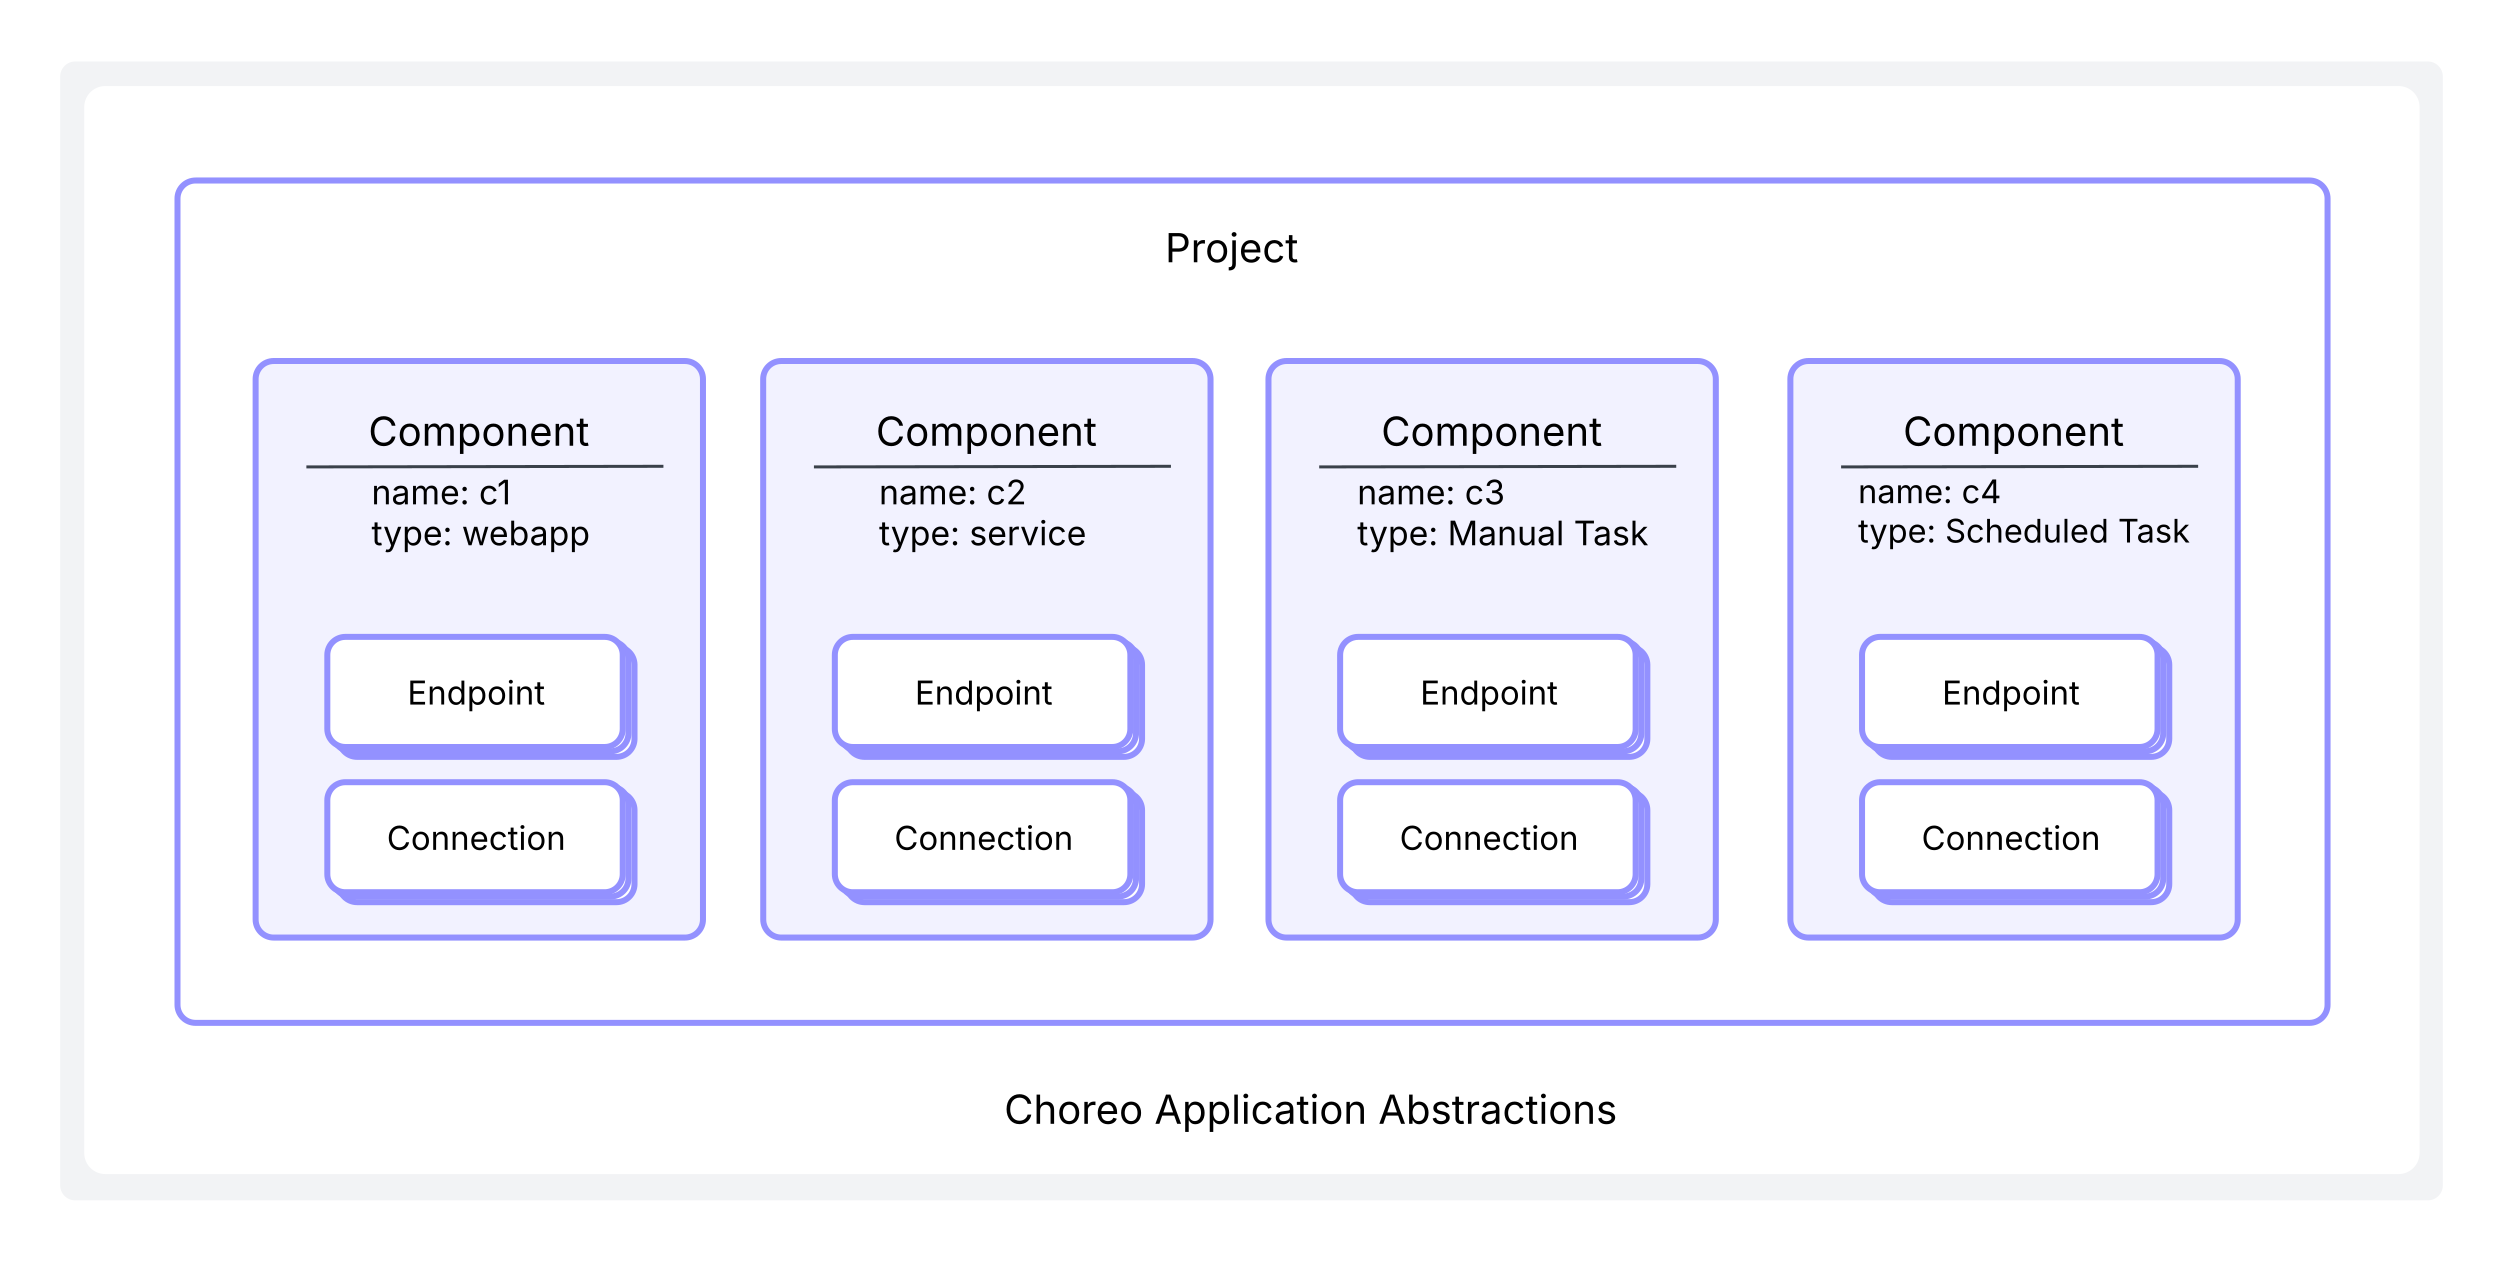
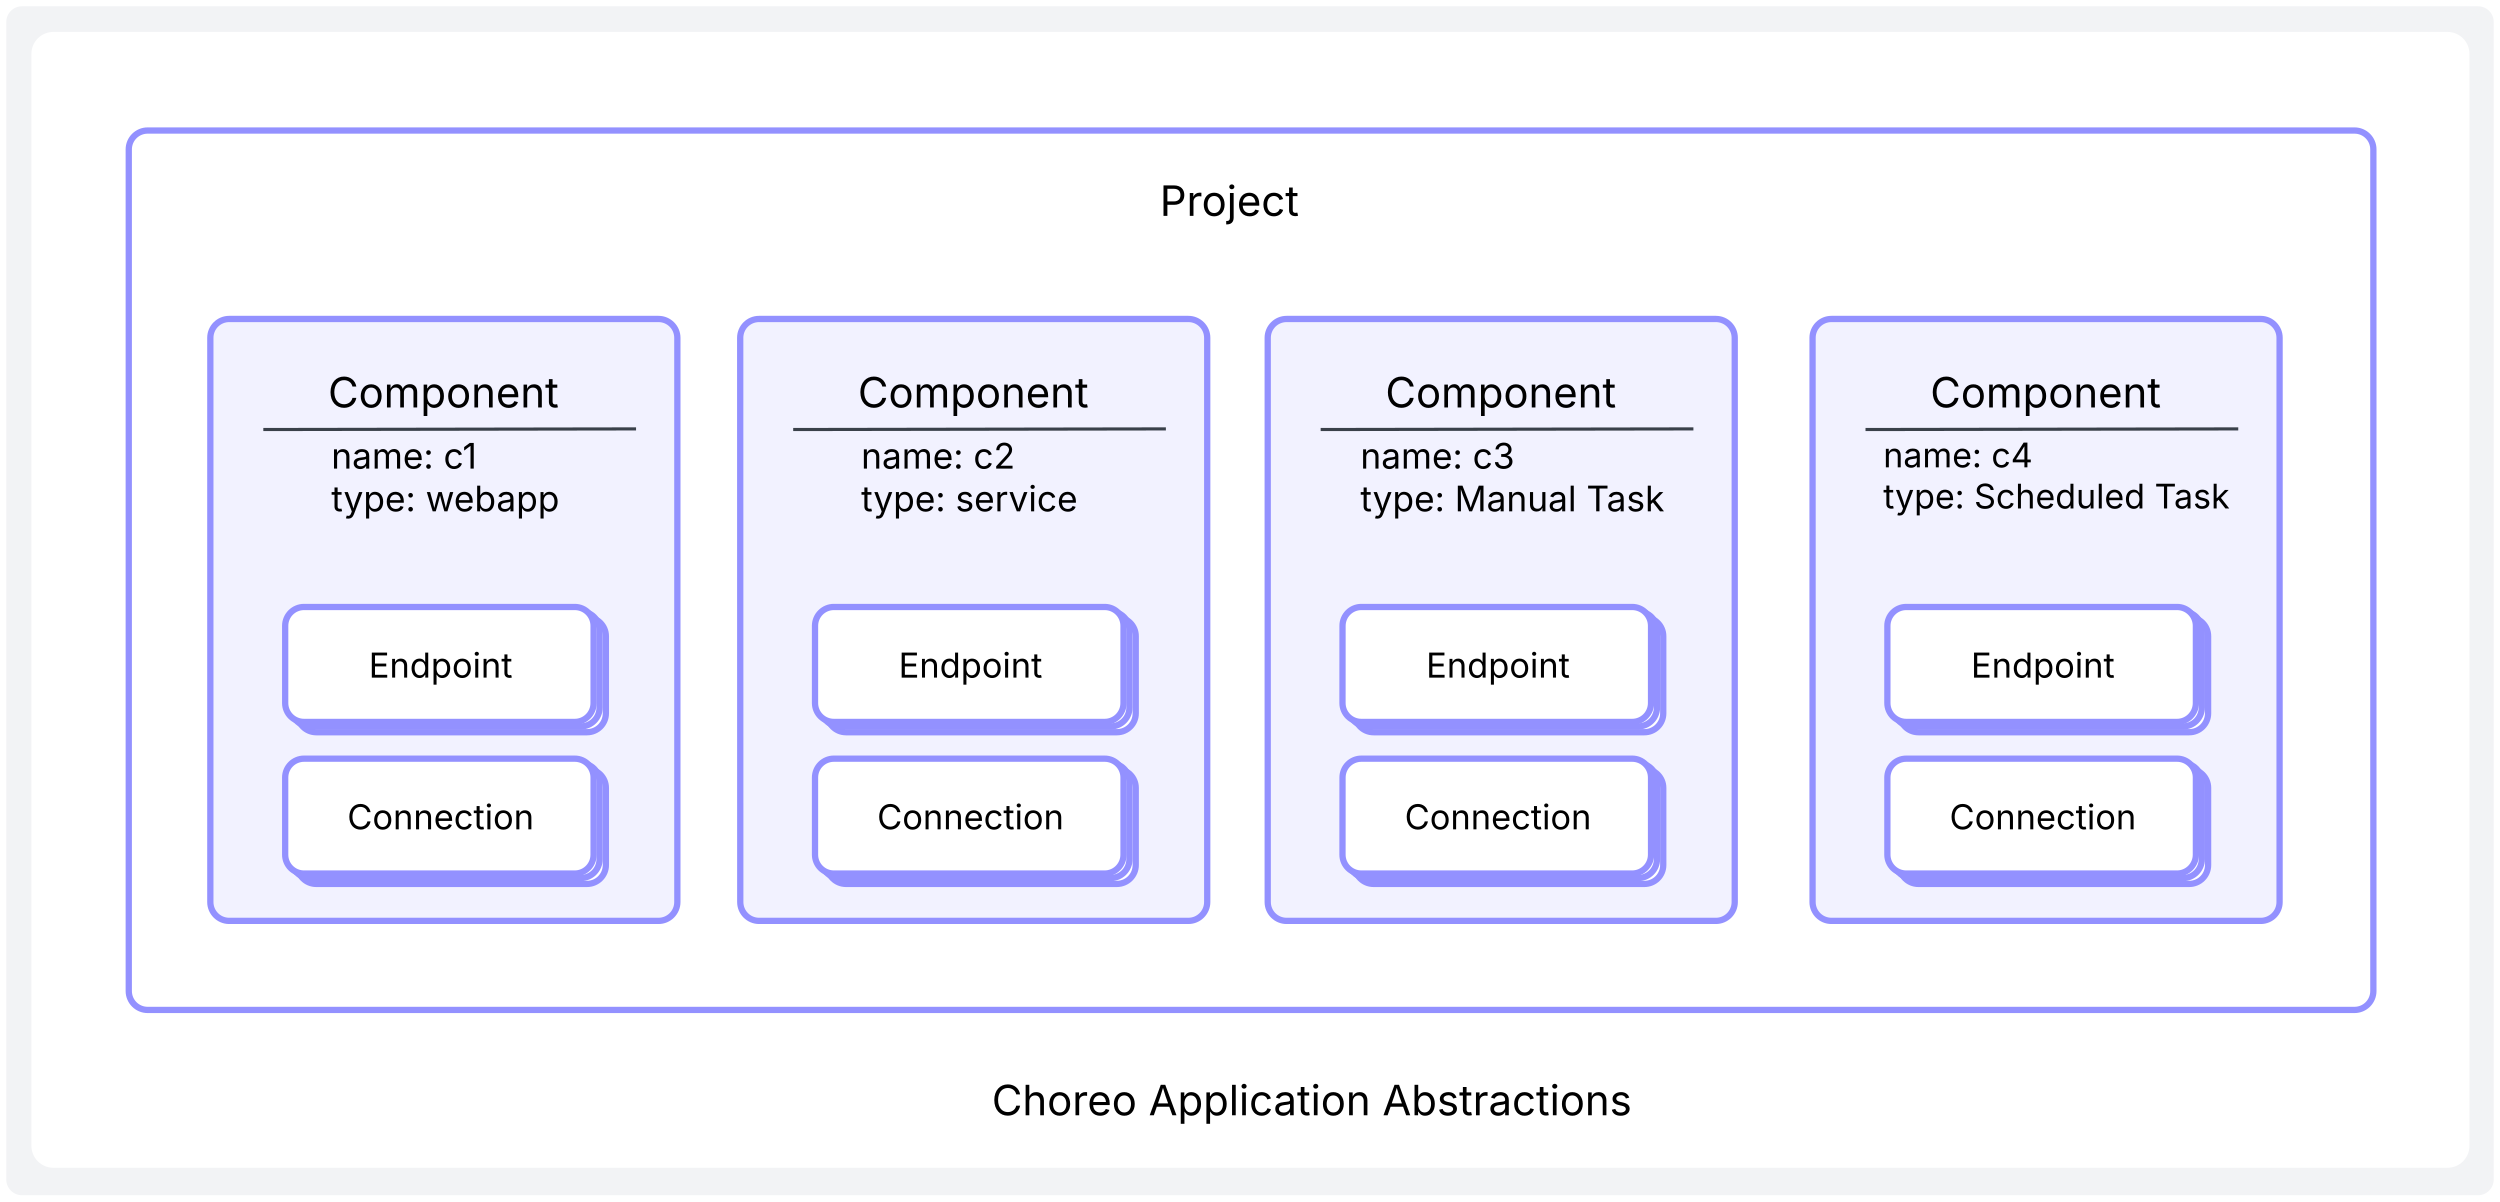
- <svg xmlns="http://www.w3.org/2000/svg" xmlns:ns1="lucid" xmlns:xlink="http://www.w3.org/1999/xlink" width="831" height="425">
-   <g transform="translate(-241 2540)" ns1:page-tab-id="0_0">
+ <svg xmlns="http://www.w3.org/2000/svg" xmlns:ns1="lucid" xmlns:xlink="http://www.w3.org/1999/xlink" width="796" height="382.56">
+   <g transform="translate(-259 2521.561)" ns1:page-tab-id="0_0">
    <path d="M0-3500h2500v5000H0z" fill="#fff" />
    <path d="M260-2514.56a6 6 0 0 1 6-6h782a6 6 0 0 1 6 6V-2146a6 6 0 0 1-6 6H266a6 6 0 0 1-6-6z" stroke="#fff" stroke-width="2" fill="#f2f3f5" />
    <path d="M270-2504.4a6 6 0 0 1 6-6h762.27a6 6 0 0 1 6 6v347.66a6 6 0 0 1-6 6H276a6 6 0 0 1-6-6z" stroke="#fff" stroke-width="2" fill="#fff" />
    <path d="M300-2474a6 6 0 0 1 6-6h702.68a6 6 0 0 1 6 6v268a6 6 0 0 1-6 6H306a6 6 0 0 1-6-6z" stroke="#9391ff" stroke-width="2" fill="#fff" />
    <path d="M325.97-2414a6 6 0 0 1 6-6h136.7a6 6 0 0 1 6 6v179.65a6 6 0 0 1-6 6h-136.7a6 6 0 0 1-6-6z" stroke="#9391ff" stroke-width="2" fill="#f2f2ff" />
    <path d="M353.68-2319a6 6 0 0 1 6-6h86.23a6 6 0 0 1 6 6v24.58a6 6 0 0 1-6 6H359.7a6 6 0 0 1-6-6z" stroke="#9391ff" stroke-width="2" fill="#fff" />
    <use xlink:href="#a" transform="matrix(1,0,0,1,358.6766,-2320) translate(21.63129 17.48909)" />
    <path d="M351.68-2320.87a6 6 0 0 1 6-6h86.23a6 6 0 0 1 6 6v24.6a6 6 0 0 1-6 6H357.7a6 6 0 0 1-6-6z" stroke="#9391ff" stroke-width="2" fill="#fff" />
    <use xlink:href="#a" transform="matrix(1,0,0,1,356.6766,-2321.867) translate(21.63129 17.48909)" />
    <path d="M509.67-2194a6 6 0 0 1 6-6h321.36a6 6 0 0 1 6 6v48a6 6 0 0 1-6 6H515.67a6 6 0 0 1-6-6z" fill="#fff" fill-opacity="0" />
    <use xlink:href="#b" transform="matrix(1,0,0,1,514.6695,-2195) translate(60.12174 28.54167)" />
    <use xlink:href="#c" transform="matrix(1,0,0,1,514.6695,-2195) translate(110.0566 28.54167)" />
    <use xlink:href="#d" transform="matrix(1,0,0,1,514.6695,-2195) translate(184.4902 28.54167)" />
    <path d="M354.68-2409a6 6 0 0 1 6-6h78.86a6 6 0 0 1 6 6v25.13a6 6 0 0 1-6 6h-78.86a6 6 0 0 1-6-6z" fill="#fff" fill-opacity="0" />
    <use xlink:href="#e" transform="matrix(1,0,0,1,359.6766,-2410) translate(3.768229 18.16667)" />
    <path d="M359.48-2384a6 6 0 0 1 6-6h78.86a6 6 0 0 1 6 6v25.13a6 6 0 0 1-6 6h-78.86a6 6 0 0 1-6-6z" fill="#fff" fill-opacity="0" />
    <use xlink:href="#f" transform="matrix(1,0,0,1,364.4786,-2385) translate(0 12.64651)" />
    <use xlink:href="#g" transform="matrix(1,0,0,1,364.4786,-2385) translate(35.73715 12.64651)" />
    <use xlink:href="#h" transform="matrix(1,0,0,1,364.4786,-2385) translate(0 26.24133)" />
    <use xlink:href="#i" transform="matrix(1,0,0,1,364.4786,-2385) translate(30.03698 26.24133)" />
    <path d="M349.8-2322.3a6 6 0 0 1 6-6H442a6 6 0 0 1 6 6v24.6a6 6 0 0 1-6 6H355.8a6 6 0 0 1-6-6z" stroke="#9391ff" stroke-width="2" fill="#fff" />
    <use xlink:href="#a" transform="matrix(1,0,0,1,354.7902,-2323.292) translate(21.63129 17.48909)" />
    <path d="M353.68-2270.7a6 6 0 0 1 6-6h86.23a6 6 0 0 1 6 6v24.58a6 6 0 0 1-6 6H359.7a6 6 0 0 1-6-6z" stroke="#9391ff" stroke-width="2" fill="#fff" />
    <use xlink:href="#a" transform="matrix(1,0,0,1,358.6766,-2271.708) translate(21.63129 17.48909)" />
    <path d="M351.68-2272.57a6 6 0 0 1 6-6h86.23a6 6 0 0 1 6 6v24.58a6 6 0 0 1-6 6H357.7a6 6 0 0 1-6-6z" stroke="#9391ff" stroke-width="2" fill="#fff" />
    <use xlink:href="#a" transform="matrix(1,0,0,1,356.6766,-2273.575) translate(21.63129 17.48909)" />
    <path d="M349.8-2274a6 6 0 0 1 6-6H442a6 6 0 0 1 6 6v24.58a6 6 0 0 1-6 6H355.8a6 6 0 0 1-6-6z" stroke="#9391ff" stroke-width="2" fill="#fff" />
    <use xlink:href="#j" transform="matrix(1,0,0,1,354.7902,-2275) translate(14.78513 17.48909)" />
    <path d="M343.33-2384.8l117.7-.2M343.34-2384.8h-.5M461-2385h.52" stroke="#3a414a" fill="none" />
    <path d="M494.68-2414a6 6 0 0 1 6-6h136.7a6 6 0 0 1 6 6v179.65a6 6 0 0 1-6 6H500.7a6 6 0 0 1-6-6z" stroke="#9391ff" stroke-width="2" fill="#f2f2ff" />
    <path d="M522.4-2319a6 6 0 0 1 6-6h86.22a6 6 0 0 1 6 6v24.58a6 6 0 0 1-6 6h-86.24a6 6 0 0 1-6-6z" stroke="#9391ff" stroke-width="2" fill="#fff" />
    <use xlink:href="#a" transform="matrix(1,0,0,1,527.385,-2320) translate(21.63129 17.48909)" />
    <path d="M520.4-2320.87a6 6 0 0 1 6-6h86.22a6 6 0 0 1 6 6v24.6a6 6 0 0 1-6 6h-86.24a6 6 0 0 1-6-6z" stroke="#9391ff" stroke-width="2" fill="#fff" />
    <use xlink:href="#a" transform="matrix(1,0,0,1,525.385,-2321.867) translate(21.63129 17.48909)" />
    <path d="M523.4-2409a6 6 0 0 1 6-6h78.84a6 6 0 0 1 6 6v25.13a6 6 0 0 1-6 6h-78.86a6 6 0 0 1-6-6z" fill="#fff" fill-opacity="0" />
    <use xlink:href="#e" transform="matrix(1,0,0,1,528.385,-2410) translate(3.768229 18.16667)" />
    <path d="M528.2-2384a6 6 0 0 1 6-6h78.84a6 6 0 0 1 6 6v25.13a6 6 0 0 1-6 6H534.2a6 6 0 0 1-6-6z" fill="#fff" fill-opacity="0" />
    <use xlink:href="#f" transform="matrix(1,0,0,1,533.1869,-2385) translate(0 12.64651)" />
    <use xlink:href="#k" transform="matrix(1,0,0,1,533.1869,-2385) translate(35.73715 12.64651)" />
    <use xlink:href="#h" transform="matrix(1,0,0,1,533.1869,-2385) translate(0 26.24133)" />
    <use xlink:href="#l" transform="matrix(1,0,0,1,533.1869,-2385) translate(30.03698 26.24133)" />
    <path d="M518.5-2322.3a6 6 0 0 1 6-6h86.23a6 6 0 0 1 6 6v24.6a6 6 0 0 1-6 6H524.5a6 6 0 0 1-6-6z" stroke="#9391ff" stroke-width="2" fill="#fff" />
    <use xlink:href="#a" transform="matrix(1,0,0,1,523.4985,-2323.292) translate(21.63129 17.48909)" />
    <path d="M522.4-2270.7a6 6 0 0 1 6-6h86.22a6 6 0 0 1 6 6v24.58a6 6 0 0 1-6 6h-86.24a6 6 0 0 1-6-6z" stroke="#9391ff" stroke-width="2" fill="#fff" />
    <use xlink:href="#a" transform="matrix(1,0,0,1,527.385,-2271.708) translate(21.63129 17.48909)" />
    <path d="M520.4-2272.57a6 6 0 0 1 6-6h86.22a6 6 0 0 1 6 6v24.58a6 6 0 0 1-6 6h-86.24a6 6 0 0 1-6-6z" stroke="#9391ff" stroke-width="2" fill="#fff" />
    <use xlink:href="#a" transform="matrix(1,0,0,1,525.385,-2273.575) translate(21.63129 17.48909)" />
    <path d="M518.5-2274a6 6 0 0 1 6-6h86.23a6 6 0 0 1 6 6v24.58a6 6 0 0 1-6 6H524.5a6 6 0 0 1-6-6z" stroke="#9391ff" stroke-width="2" fill="#fff" />
    <use xlink:href="#j" transform="matrix(1,0,0,1,523.4985,-2275) translate(14.78513 17.48909)" />
    <path d="M512.04-2384.8l117.7-.2M512.05-2384.8h-.5M629.72-2385h.5" stroke="#3a414a" fill="none" />
    <path d="M662.64-2414a6 6 0 0 1 6-6h136.7a6 6 0 0 1 6 6v179.65a6 6 0 0 1-6 6h-136.7a6 6 0 0 1-6-6z" stroke="#9391ff" stroke-width="2" fill="#f2f2ff" />
    <path d="M690.35-2319a6 6 0 0 1 6-6h86.23a6 6 0 0 1 6 6v24.58a6 6 0 0 1-6 6h-86.24a6 6 0 0 1-6-6z" stroke="#9391ff" stroke-width="2" fill="#fff" />
    <use xlink:href="#a" transform="matrix(1,0,0,1,695.3446,-2320) translate(21.63129 17.48909)" />
    <path d="M688.35-2320.87a6 6 0 0 1 6-6h86.23a6 6 0 0 1 6 6v24.6a6 6 0 0 1-6 6h-86.24a6 6 0 0 1-6-6z" stroke="#9391ff" stroke-width="2" fill="#fff" />
    <use xlink:href="#a" transform="matrix(1,0,0,1,693.3446,-2321.867) translate(21.63129 17.48909)" />
    <path d="M691.35-2409a6 6 0 0 1 6-6h78.85a6 6 0 0 1 6 6v25.13a6 6 0 0 1-6 6h-78.86a6 6 0 0 1-6-6z" fill="#fff" fill-opacity="0" />
    <use xlink:href="#e" transform="matrix(1,0,0,1,696.3446,-2410) translate(3.768229 18.16667)" />
    <path d="M687.15-2384a6 6 0 0 1 6-6h97.53a6 6 0 0 1 6 6v25.13a6 6 0 0 1-6 6h-97.53a6 6 0 0 1-6-6z" fill="#fff" fill-opacity="0" />
    <use xlink:href="#f" transform="matrix(1,0,0,1,692.1466,-2385) translate(0 12.64651)" />
    <use xlink:href="#m" transform="matrix(1,0,0,1,692.1466,-2385) translate(35.73715 12.64651)" />
    <use xlink:href="#h" transform="matrix(1,0,0,1,692.1466,-2385) translate(0 26.24133)" />
    <use xlink:href="#n" transform="matrix(1,0,0,1,692.1466,-2385) translate(30.03698 26.24133)" />
    <use xlink:href="#o" transform="matrix(1,0,0,1,692.1466,-2385) translate(71.96805 26.24133)" />
    <path d="M686.46-2322.3a6 6 0 0 1 6-6h86.23a6 6 0 0 1 6 6v24.6a6 6 0 0 1-6 6h-86.24a6 6 0 0 1-6-6z" stroke="#9391ff" stroke-width="2" fill="#fff" />
    <use xlink:href="#a" transform="matrix(1,0,0,1,691.4582,-2323.292) translate(21.63129 17.48909)" />
    <path d="M690.35-2270.7a6 6 0 0 1 6-6h86.23a6 6 0 0 1 6 6v24.58a6 6 0 0 1-6 6h-86.24a6 6 0 0 1-6-6z" stroke="#9391ff" stroke-width="2" fill="#fff" />
    <use xlink:href="#a" transform="matrix(1,0,0,1,695.3446,-2271.708) translate(21.63129 17.48909)" />
    <path d="M688.35-2272.57a6 6 0 0 1 6-6h86.23a6 6 0 0 1 6 6v24.58a6 6 0 0 1-6 6h-86.24a6 6 0 0 1-6-6z" stroke="#9391ff" stroke-width="2" fill="#fff" />
    <use xlink:href="#a" transform="matrix(1,0,0,1,693.3446,-2273.575) translate(21.63129 17.48909)" />
    <path d="M686.46-2274a6 6 0 0 1 6-6h86.23a6 6 0 0 1 6 6v24.58a6 6 0 0 1-6 6h-86.24a6 6 0 0 1-6-6z" stroke="#9391ff" stroke-width="2" fill="#fff" />
    <use xlink:href="#j" transform="matrix(1,0,0,1,691.4582,-2275) translate(14.78513 17.48909)" />
    <path d="M680-2384.8l117.7-.2M680-2384.8h-.5M797.68-2385h.5" stroke="#3a414a" fill="none" />
    <path d="M836.12-2414a6 6 0 0 1 6-6h136.7a6 6 0 0 1 6 6v179.65a6 6 0 0 1-6 6h-136.7a6 6 0 0 1-6-6z" stroke="#9391ff" stroke-width="2" fill="#f2f2ff" />
    <path d="M863.83-2319a6 6 0 0 1 6-6h86.23a6 6 0 0 1 6 6v24.58a6 6 0 0 1-6 6h-86.23a6 6 0 0 1-6-6z" stroke="#9391ff" stroke-width="2" fill="#fff" />
    <use xlink:href="#a" transform="matrix(1,0,0,1,868.8247,-2320) translate(21.63129 17.48909)" />
    <path d="M861.83-2320.87a6 6 0 0 1 6-6h86.23a6 6 0 0 1 6 6v24.6a6 6 0 0 1-6 6h-86.23a6 6 0 0 1-6-6z" stroke="#9391ff" stroke-width="2" fill="#fff" />
    <use xlink:href="#a" transform="matrix(1,0,0,1,866.8247,-2321.867) translate(21.63129 17.48909)" />
    <path d="M864.83-2409a6 6 0 0 1 6-6h78.85a6 6 0 0 1 6 6v25.13a6 6 0 0 1-6 6h-78.85a6 6 0 0 1-6-6z" fill="#fff" fill-opacity="0" />
    <use xlink:href="#e" transform="matrix(1,0,0,1,869.8247,-2410) translate(3.768229 18.16667)" />
    <path d="M853.63-2392a6 6 0 0 1 6-6h116.2a6 6 0 0 1 6 6v42a6 6 0 0 1-6 6h-116.2a6 6 0 0 1-6-6z" fill="#fff" fill-opacity="0" />
    <use xlink:href="#p" transform="matrix(1,0,0,1,858.6267,-2393) translate(0 20.24097)" />
    <use xlink:href="#q" transform="matrix(1,0,0,1,858.6267,-2393) translate(34.42015 20.24097)" />
    <use xlink:href="#r" transform="matrix(1,0,0,1,858.6267,-2393) translate(0 33.33479)" />
    <use xlink:href="#s" transform="matrix(1,0,0,1,858.6267,-2393) translate(28.93005 33.33479)" />
    <use xlink:href="#t" transform="matrix(1,0,0,1,858.6267,-2393) translate(86.38856 33.33479)" />
    <path d="M859.94-2322.3a6 6 0 0 1 6-6h86.23a6 6 0 0 1 6 6v24.6a6 6 0 0 1-6 6h-86.23a6 6 0 0 1-6-6z" stroke="#9391ff" stroke-width="2" fill="#fff" />
    <g>
      <use xlink:href="#a" transform="matrix(1,0,0,1,864.9383,-2323.292) translate(21.63129 17.48909)" />
    </g>
    <path d="M863.83-2270.7a6 6 0 0 1 6-6h86.23a6 6 0 0 1 6 6v24.58a6 6 0 0 1-6 6h-86.23a6 6 0 0 1-6-6z" stroke="#9391ff" stroke-width="2" fill="#fff" />
    <g>
      <use xlink:href="#a" transform="matrix(1,0,0,1,868.8247,-2271.708) translate(21.63129 17.48909)" />
    </g>
    <path d="M861.83-2272.57a6 6 0 0 1 6-6h86.23a6 6 0 0 1 6 6v24.58a6 6 0 0 1-6 6h-86.23a6 6 0 0 1-6-6z" stroke="#9391ff" stroke-width="2" fill="#fff" />
    <g>
      <use xlink:href="#a" transform="matrix(1,0,0,1,866.8247,-2273.575) translate(21.63129 17.48909)" />
    </g>
    <path d="M859.94-2274a6 6 0 0 1 6-6h86.23a6 6 0 0 1 6 6v24.58a6 6 0 0 1-6 6h-86.23a6 6 0 0 1-6-6z" stroke="#9391ff" stroke-width="2" fill="#fff" />
    <g>
      <use xlink:href="#j" transform="matrix(1,0,0,1,864.9383,-2275) translate(14.78513 17.48909)" />
    </g>
    <path d="M853.48-2384.8l117.7-.2M853.5-2384.8h-.52M971.16-2385h.5" stroke="#3a414a" fill="none" />
    <path d="M604.93-2470a6 6 0 0 1 6-6h78.86a6 6 0 0 1 6 6v25.13a6 6 0 0 1-6 6h-78.87a6 6 0 0 1-6-6z" fill="#fff" fill-opacity="0" />
    <g>
      <use xlink:href="#u" transform="matrix(1,0,0,1,609.9306,-2471) translate(18.35482 18.16667)" />
    </g>
    <defs>
      <path d="M180 0v-1490h908v168H370v486h669v168H370v500h727V0H180" id="v" />
      <path d="M338-670V0H158v-1118h173l1 207c72-158 192-221 342-221 226 0 378 139 378 422V0H872v-695c0-172-96-275-252-275-161 0-282 109-282 300" id="w" />
      <path d="M577 24c-279 0-473-224-473-580 0-354 195-576 474-576 218 0 287 134 324 193h14v-551h180V0H922v-173h-20C865-111 790 24 577 24zm27-161c203 0 314-172 314-421 0-247-108-413-314-413-212 0-317 181-317 413 0 235 108 421 317 421" id="x" />
      <path d="M158 418v-1536h174v179h20c37-59 106-193 324-193 279 0 474 222 474 576 0 356-194 580-473 580-213 0-288-135-325-197h-14v591H158zm492-555c209 0 317-186 317-421 0-232-105-413-317-413-206 0-314 166-314 413 0 249 111 421 314 421" id="y" />
      <path d="M613 24c-304 0-509-231-509-576 0-350 205-580 509-580 305 0 511 230 511 580 0 345-206 576-511 576zm0-161c226 0 329-195 329-415 0-222-103-419-329-419-223 0-326 196-326 419 0 220 103 415 326 415" id="z" />
      <path d="M158 0v-1118h180V0H158zm91-1301c-68 0-125-53-125-119s57-119 125-119c69 0 126 53 126 119s-57 119-126 119" id="A" />
      <path d="M598-1118v154H368v674c0 100 37 144 132 144 23 0 62-6 92-12L629-6c-37 13-88 20-134 20-193 0-307-107-307-290v-688H20v-154h168v-266h180v266h230" id="B" />
      <g id="a">
        <use transform="matrix(0.005350657,0,0,0.005350657,0,0)" xlink:href="#v" />
        <use transform="matrix(0.005350657,0,0,0.005350657,6.586659,0)" xlink:href="#w" />
        <use transform="matrix(0.005350657,0,0,0.005350657,13.06095,0)" xlink:href="#x" />
        <use transform="matrix(0.005350657,0,0,0.005350657,19.77068,0)" xlink:href="#y" />
        <use transform="matrix(0.005350657,0,0,0.005350657,26.4804,0)" xlink:href="#z" />
        <use transform="matrix(0.005350657,0,0,0.005350657,33.05101,0)" xlink:href="#A" />
        <use transform="matrix(0.005350657,0,0,0.005350657,35.70494,0)" xlink:href="#w" />
        <use transform="matrix(0.005350657,0,0,0.005350657,42.17923,0)" xlink:href="#B" />
      </g>
      <path d="M783 20c-382 0-661-292-661-764 0-473 279-766 661-766 302 0 548 182 601 489h-190c-42-204-217-313-411-313-268 0-476 208-476 590 0 381 209 588 476 588 195 0 369-110 411-313h190c-52 303-296 489-601 489" id="C" />
      <path d="M338-670V0H158v-1490h180v566c73-149 190-208 336-208 226 0 379 139 379 422V0H872v-695c0-172-96-275-252-275-161 0-282 109-282 300" id="D" />
      <path d="M158 0v-1118h174v172h12c41-113 157-188 290-188 26 0 70 2 91 3v181c-11-2-60-10-108-10-161 0-279 109-279 260V0H158" id="E" />
      <path d="M628 24c-324 0-524-230-524-574 0-343 198-582 503-582 237 0 487 146 487 559v75H286c9 234 145 362 343 362 132 0 231-58 273-172l174 48C1024-91 857 24 628 24zM287-650h624c-17-190-120-322-304-322-192 0-309 151-320 322" id="F" />
      <g id="b">
        <use transform="matrix(0.006510417,0,0,0.006510417,0,0)" xlink:href="#C" />
        <use transform="matrix(0.006510417,0,0,0.006510417,9.739583,0)" xlink:href="#D" />
        <use transform="matrix(0.006510417,0,0,0.006510417,17.6237,0)" xlink:href="#z" />
        <use transform="matrix(0.006510417,0,0,0.006510417,25.61849,0)" xlink:href="#E" />
        <use transform="matrix(0.006510417,0,0,0.006510417,30.41667,0)" xlink:href="#F" />
        <use transform="matrix(0.006510417,0,0,0.006510417,38.1901,0)" xlink:href="#z" />
      </g>
      <path d="M52 0l541-1490h220L1361 0h-200l-149-416H398L254 0H52zm404-582h497c-103-290-145-390-251-756-108 377-145 460-246 756" id="G" />
      <path d="M338-1490V0H158v-1490h180" id="H" />
      <path d="M613 24c-304 0-509-231-509-576 0-350 205-580 509-580 216 0 392 114 453 309l-173 49c-33-115-133-197-280-197-223 0-326 196-326 419 0 220 103 415 326 415 150 0 252-85 285-206l172 49C1010-95 832 24 613 24" id="I" />
      <path d="M471 26C259 26 90-98 90-318c0-256 228-303 435-329 202-27 287-16 287-108 0-139-79-219-234-219-161 0-248 86-283 164l-173-57c86-203 278-265 451-265 150 0 419 46 419 395V0H815v-152h-12C765-73 660 26 471 26zm31-159c199 0 310-134 310-271v-155c-30 35-226 55-295 64-131 17-246 59-246 186 0 116 97 176 231 176" id="J" />
      <g id="c">
        <use transform="matrix(0.006510417,0,0,0.006510417,0,0)" xlink:href="#G" />
        <use transform="matrix(0.006510417,0,0,0.006510417,9.199219,0)" xlink:href="#y" />
        <use transform="matrix(0.006510417,0,0,0.006510417,17.36328,0)" xlink:href="#y" />
        <use transform="matrix(0.006510417,0,0,0.006510417,25.52734,0)" xlink:href="#H" />
        <use transform="matrix(0.006510417,0,0,0.006510417,28.75651,0)" xlink:href="#A" />
        <use transform="matrix(0.006510417,0,0,0.006510417,31.98568,0)" xlink:href="#I" />
        <use transform="matrix(0.006510417,0,0,0.006510417,39.73307,0)" xlink:href="#J" />
        <use transform="matrix(0.006510417,0,0,0.006510417,47.22005,0)" xlink:href="#B" />
        <use transform="matrix(0.006510417,0,0,0.006510417,51.58203,0)" xlink:href="#A" />
        <use transform="matrix(0.006510417,0,0,0.006510417,54.8112,0)" xlink:href="#z" />
        <use transform="matrix(0.006510417,0,0,0.006510417,62.80599,0)" xlink:href="#w" />
      </g>
      <path d="M677 24c-213 0-288-135-325-197h-20V0H158v-1490h180v551h14c37-59 106-193 324-193 279 0 474 222 474 576 0 356-194 580-473 580zm-27-161c209 0 317-186 317-421 0-232-105-413-317-413-206 0-314 166-314 413 0 249 111 421 314 421" id="K" />
      <path d="M538 24C308 24 148-78 108-271l171-41c32 123 123 178 257 178 156 0 256-77 256-169 0-77-54-128-164-154l-186-44c-203-48-300-148-300-305 0-192 176-326 414-326 230 0 351 112 402 269l-163 42c-31-80-94-158-238-158-133 0-233 69-233 162 0 83 57 129 188 160l169 40c203 48 298 149 298 302 0 196-179 339-441 339" id="L" />
      <g id="d">
        <use transform="matrix(0.006510417,0,0,0.006510417,0,0)" xlink:href="#G" />
        <use transform="matrix(0.006510417,0,0,0.006510417,9.199219,0)" xlink:href="#K" />
        <use transform="matrix(0.006510417,0,0,0.006510417,17.36328,0)" xlink:href="#L" />
        <use transform="matrix(0.006510417,0,0,0.006510417,24.40104,0)" xlink:href="#B" />
        <use transform="matrix(0.006510417,0,0,0.006510417,28.76302,0)" xlink:href="#E" />
        <use transform="matrix(0.006510417,0,0,0.006510417,33.78255,0)" xlink:href="#J" />
        <use transform="matrix(0.006510417,0,0,0.006510417,41.26953,0)" xlink:href="#I" />
        <use transform="matrix(0.006510417,0,0,0.006510417,48.88672,0)" xlink:href="#B" />
        <use transform="matrix(0.006510417,0,0,0.006510417,53.2487,0)" xlink:href="#A" />
        <use transform="matrix(0.006510417,0,0,0.006510417,56.47786,0)" xlink:href="#z" />
        <use transform="matrix(0.006510417,0,0,0.006510417,64.47266,0)" xlink:href="#w" />
        <use transform="matrix(0.006510417,0,0,0.006510417,72.35026,0)" xlink:href="#L" />
      </g>
      <path d="M158 0v-1118h175l1 205c55-151 181-225 313-225 147 0 245 90 285 228 53-141 190-228 352-228 194 0 352 125 352 384V0h-181v-749c0-161-105-225-225-225-151 0-243 103-243 244V0H807v-767c0-124-93-207-219-207-131 0-250 92-250 270V0H158" id="M" />
      <g id="e">
        <use transform="matrix(0.006510417,0,0,0.006510417,0,0)" xlink:href="#C" />
        <use transform="matrix(0.006510417,0,0,0.006510417,9.739583,0)" xlink:href="#z" />
        <use transform="matrix(0.006510417,0,0,0.006510417,17.73438,0)" xlink:href="#M" />
        <use transform="matrix(0.006510417,0,0,0.006510417,29.41406,0)" xlink:href="#y" />
        <use transform="matrix(0.006510417,0,0,0.006510417,37.57812,0)" xlink:href="#z" />
        <use transform="matrix(0.006510417,0,0,0.006510417,45.57292,0)" xlink:href="#w" />
        <use transform="matrix(0.006510417,0,0,0.006510417,53.45052,0)" xlink:href="#F" />
        <use transform="matrix(0.006510417,0,0,0.006510417,61.22396,0)" xlink:href="#w" />
        <use transform="matrix(0.006510417,0,0,0.006510417,69.10156,0)" xlink:href="#B" />
      </g>
      <path d="M295 13c-75 0-135-60-135-135s60-135 135-135 135 60 135 135S370 13 295 13zm0-809c-75 0-135-60-135-135s60-135 135-135 135 60 135 135-60 135-135 135" id="N" />
      <g id="f">
        <use transform="matrix(0.005486206,0,0,0.005486206,0,0)" xlink:href="#w" />
        <use transform="matrix(0.005486206,0,0,0.005486206,6.638309,0)" xlink:href="#J" />
        <use transform="matrix(0.005486206,0,0,0.005486206,12.94745,0)" xlink:href="#M" />
        <use transform="matrix(0.005486206,0,0,0.005486206,22.7897,0)" xlink:href="#F" />
        <use transform="matrix(0.005486206,0,0,0.005486206,29.34023,0)" xlink:href="#N" />
      </g>
      <path d="M653-1490V0H466v-1314h-10L96-1047v-204l324-239h233" id="O" />
      <g id="g">
        <use transform="matrix(0.005486206,0,0,0.005486206,0,0)" xlink:href="#I" />
        <use transform="matrix(0.005486206,0,0,0.005486206,6.040313,0)" xlink:href="#O" />
      </g>
      <path d="M140 405l46-156c120 36 205 19 263-150l32-93L54-1118h197c107 313 237 620 324 950 87-331 219-637 326-950h196L606 167c-68 178-176 259-334 259-64 0-113-12-132-21" id="P" />
      <g id="h">
        <use transform="matrix(0.005486206,0,0,0.005486206,0,0)" xlink:href="#B" />
        <use transform="matrix(0.005486206,0,0,0.005486206,3.895206,0)" xlink:href="#P" />
        <use transform="matrix(0.005486206,0,0,0.005486206,10.20983,0)" xlink:href="#y" />
        <use transform="matrix(0.005486206,0,0,0.005486206,17.08953,0)" xlink:href="#F" />
        <use transform="matrix(0.005486206,0,0,0.005486206,23.64006,0)" xlink:href="#N" />
      </g>
      <path d="M409 0L70-1118h191c89 329 165 560 243 925 75-353 154-601 240-925h192c85 325 161 564 235 922 77-354 157-598 244-922h191L1267 0h-179c-86-307-176-590-250-913C763-588 675-308 588 0H409" id="Q" />
      <g id="i">
        <use transform="matrix(0.005486206,0,0,0.005486206,0,0)" xlink:href="#Q" />
        <use transform="matrix(0.005486206,0,0,0.005486206,8.991892,0)" xlink:href="#F" />
        <use transform="matrix(0.005486206,0,0,0.005486206,15.54242,0)" xlink:href="#K" />
        <use transform="matrix(0.005486206,0,0,0.005486206,22.53185,0)" xlink:href="#J" />
        <use transform="matrix(0.005486206,0,0,0.005486206,28.84099,0)" xlink:href="#y" />
        <use transform="matrix(0.005486206,0,0,0.005486206,35.72069,0)" xlink:href="#y" />
      </g>
      <g id="j">
        <use transform="matrix(0.005350657,0,0,0.005350657,0,0)" xlink:href="#C" />
        <use transform="matrix(0.005350657,0,0,0.005350657,8.004583,0)" xlink:href="#z" />
        <use transform="matrix(0.005350657,0,0,0.005350657,14.57519,0)" xlink:href="#w" />
        <use transform="matrix(0.005350657,0,0,0.005350657,21.04949,0)" xlink:href="#w" />
        <use transform="matrix(0.005350657,0,0,0.005350657,27.52378,0)" xlink:href="#F" />
        <use transform="matrix(0.005350657,0,0,0.005350657,33.91247,0)" xlink:href="#I" />
        <use transform="matrix(0.005350657,0,0,0.005350657,40.17273,0)" xlink:href="#B" />
        <use transform="matrix(0.005350657,0,0,0.005350657,43.75767,0)" xlink:href="#A" />
        <use transform="matrix(0.005350657,0,0,0.005350657,46.4116,0)" xlink:href="#z" />
        <use transform="matrix(0.005350657,0,0,0.005350657,52.98221,0)" xlink:href="#w" />
      </g>
      <path d="M154 0v-137l495-537c165-179 249-281 249-418 0-156-121-253-280-253-170 0-278 110-278 278H158c0-264 200-443 465-443 266 0 455 183 455 416 0 161-73 288-336 568L416-179v12h687V0H154" id="R" />
      <g id="k">
        <use transform="matrix(0.005486206,0,0,0.005486206,0,0)" xlink:href="#I" />
        <use transform="matrix(0.005486206,0,0,0.005486206,6.418861,0)" xlink:href="#R" />
      </g>
      <path d="M481 0L54-1118h197c107 314 236 620 325 951 87-331 217-637 324-951h197L670 0H481" id="S" />
      <g id="l">
        <use transform="matrix(0.005486206,0,0,0.005486206,0,0)" xlink:href="#L" />
        <use transform="matrix(0.005486206,0,0,0.005486206,5.930589,0)" xlink:href="#F" />
        <use transform="matrix(0.005486206,0,0,0.005486206,12.48112,0)" xlink:href="#E" />
        <use transform="matrix(0.005486206,0,0,0.005486206,16.88654,0)" xlink:href="#S" />
        <use transform="matrix(0.005486206,0,0,0.005486206,23.20117,0)" xlink:href="#A" />
        <use transform="matrix(0.005486206,0,0,0.005486206,25.92232,0)" xlink:href="#I" />
        <use transform="matrix(0.005486206,0,0,0.005486206,32.34119,0)" xlink:href="#F" />
      </g>
      <path d="M635 20c-292 0-500-160-510-396h192c11 142 145 229 315 229 187 0 323-105 323-260 0-161-125-274-346-274H488v-165h121c174 0 294-100 294-254 0-148-104-245-266-245-152 0-291 85-297 230H157c8-234 222-395 484-395 278 0 448 188 448 400 0 168-95 291-247 336v12c190 31 301 169 301 357 0 244-216 425-508 425" id="T" />
      <g id="m">
        <use transform="matrix(0.005486206,0,0,0.005486206,0,0)" xlink:href="#I" />
        <use transform="matrix(0.005486206,0,0,0.005486206,6.418861,0)" xlink:href="#T" />
      </g>
      <path d="M180 0v-1490h270l367 940c28 72 75 218 110 339 35-117 81-264 110-339l362-940h271V0h-187c2-448-5-837 7-1287-157 497-311 829-483 1287H842C666-458 514-784 354-1284c12 438 5 843 7 1284H180" id="U" />
      <path d="M537 14c-226 0-379-139-379-422v-710h180v695c0 172 97 275 253 275 160 0 281-109 281-300v-670h181V0H879v-209C806-46 684 14 537 14" id="V" />
      <g id="n">
        <use transform="matrix(0.005486206,0,0,0.005486206,0,0)" xlink:href="#U" />
        <use transform="matrix(0.005486206,0,0,0.005486206,10.14948,0)" xlink:href="#J" />
        <use transform="matrix(0.005486206,0,0,0.005486206,16.45862,0)" xlink:href="#w" />
        <use transform="matrix(0.005486206,0,0,0.005486206,23.09693,0)" xlink:href="#V" />
        <use transform="matrix(0.005486206,0,0,0.005486206,29.74072,0)" xlink:href="#J" />
        <use transform="matrix(0.005486206,0,0,0.005486206,36.04986,0)" xlink:href="#H" />
      </g>
      <path d="M98-1322v-168h1126v168H757V0H567v-1322H98" id="W" />
      <path d="M158 0v-1490h180v865h22l478-493h223L593-638 1096 0H865L456-523 338-412V0H158" id="X" />
      <g id="o">
        <use transform="matrix(0.005486206,0,0,0.005486206,0,0)" xlink:href="#W" />
        <use transform="matrix(0.005486206,0,0,0.005486206,6.429834,0)" xlink:href="#J" />
        <use transform="matrix(0.005486206,0,0,0.005486206,12.73897,0)" xlink:href="#L" />
        <use transform="matrix(0.005486206,0,0,0.005486206,18.66956,0)" xlink:href="#X" />
      </g>
      <g id="p">
        <use transform="matrix(0.005284027,0,0,0.005284027,0,0)" xlink:href="#w" />
        <use transform="matrix(0.005284027,0,0,0.005284027,6.393673,0)" xlink:href="#J" />
        <use transform="matrix(0.005284027,0,0,0.005284027,12.4703,0)" xlink:href="#M" />
        <use transform="matrix(0.005284027,0,0,0.005284027,21.94985,0)" xlink:href="#F" />
        <use transform="matrix(0.005284027,0,0,0.005284027,28.25898,0)" xlink:href="#N" />
      </g>
      <path d="M120-303v-155l652-1032h231v1020h202v167h-202V0H821v-303H120zm702-167v-782h-12L323-482v12h499" id="Y" />
      <g id="q">
        <use transform="matrix(0.005284027,0,0,0.005284027,0,0)" xlink:href="#I" />
        <use transform="matrix(0.005284027,0,0,0.005284027,6.182312,0)" xlink:href="#Y" />
      </g>
      <g id="r">
        <use transform="matrix(0.005284027,0,0,0.005284027,0,0)" xlink:href="#B" />
        <use transform="matrix(0.005284027,0,0,0.005284027,3.751659,0)" xlink:href="#P" />
        <use transform="matrix(0.005284027,0,0,0.005284027,9.833575,0)" xlink:href="#y" />
        <use transform="matrix(0.005284027,0,0,0.005284027,16.45975,0)" xlink:href="#F" />
        <use transform="matrix(0.005284027,0,0,0.005284027,22.76887,0)" xlink:href="#N" />
      </g>
      <path d="M657 26c-323 0-524-166-541-416h195c15 169 171 246 346 246 202 0 356-106 356-265 5-203-294-238-475-293-239-73-380-191-380-389 0-252 224-419 512-419 294 0 499 171 508 396H992c-17-145-151-228-328-228-193 0-321 102-321 242 0 156 175 211 284 241l149 41c160 44 422 134 422 412 0 244-197 432-541 432" id="Z" />
      <g id="s">
        <use transform="matrix(0.005284027,0,0,0.005284027,0,0)" xlink:href="#Z" />
        <use transform="matrix(0.005284027,0,0,0.005284027,6.943212,0)" xlink:href="#I" />
        <use transform="matrix(0.005284027,0,0,0.005284027,13.12552,0)" xlink:href="#D" />
        <use transform="matrix(0.005284027,0,0,0.005284027,19.52448,0)" xlink:href="#F" />
        <use transform="matrix(0.005284027,0,0,0.005284027,25.83361,0)" xlink:href="#x" />
        <use transform="matrix(0.005284027,0,0,0.005284027,32.45978,0)" xlink:href="#V" />
        <use transform="matrix(0.005284027,0,0,0.005284027,38.85874,0)" xlink:href="#H" />
        <use transform="matrix(0.005284027,0,0,0.005284027,41.47962,0)" xlink:href="#F" />
        <use transform="matrix(0.005284027,0,0,0.005284027,47.78874,0)" xlink:href="#x" />
      </g>
      <g id="t">
        <use transform="matrix(0.005284027,0,0,0.005284027,0,0)" xlink:href="#W" />
        <use transform="matrix(0.005284027,0,0,0.005284027,6.19288,0)" xlink:href="#J" />
        <use transform="matrix(0.005284027,0,0,0.005284027,12.26951,0)" xlink:href="#L" />
        <use transform="matrix(0.005284027,0,0,0.005284027,17.98155,0)" xlink:href="#X" />
      </g>
      <path d="M180 0v-1490h510c348 0 508 209 508 474 0 266-160 477-507 477H370V0H180zm190-706h312c236 0 327-133 327-310 0-176-91-307-329-307H370v617" id="aa" />
      <path d="M157-1118h181V80c1 225-123 350-364 338V252c126 9 184-48 183-172v-1198zm91-183c-68 0-125-53-125-119s57-119 125-119c69 0 126 53 126 119s-57 119-126 119" id="ab" />
      <g id="u">
        <use transform="matrix(0.006510417,0,0,0.006510417,0,0)" xlink:href="#aa" />
        <use transform="matrix(0.006510417,0,0,0.006510417,8.515625,0)" xlink:href="#E" />
        <use transform="matrix(0.006510417,0,0,0.006510417,13.3138,0)" xlink:href="#z" />
        <use transform="matrix(0.006510417,0,0,0.006510417,21.30859,0)" xlink:href="#ab" />
        <use transform="matrix(0.006510417,0,0,0.006510417,24.53776,0)" xlink:href="#F" />
        <use transform="matrix(0.006510417,0,0,0.006510417,32.3112,0)" xlink:href="#I" />
        <use transform="matrix(0.006510417,0,0,0.006510417,39.92839,0)" xlink:href="#B" />
      </g>
    </defs>
  </g>
</svg>
